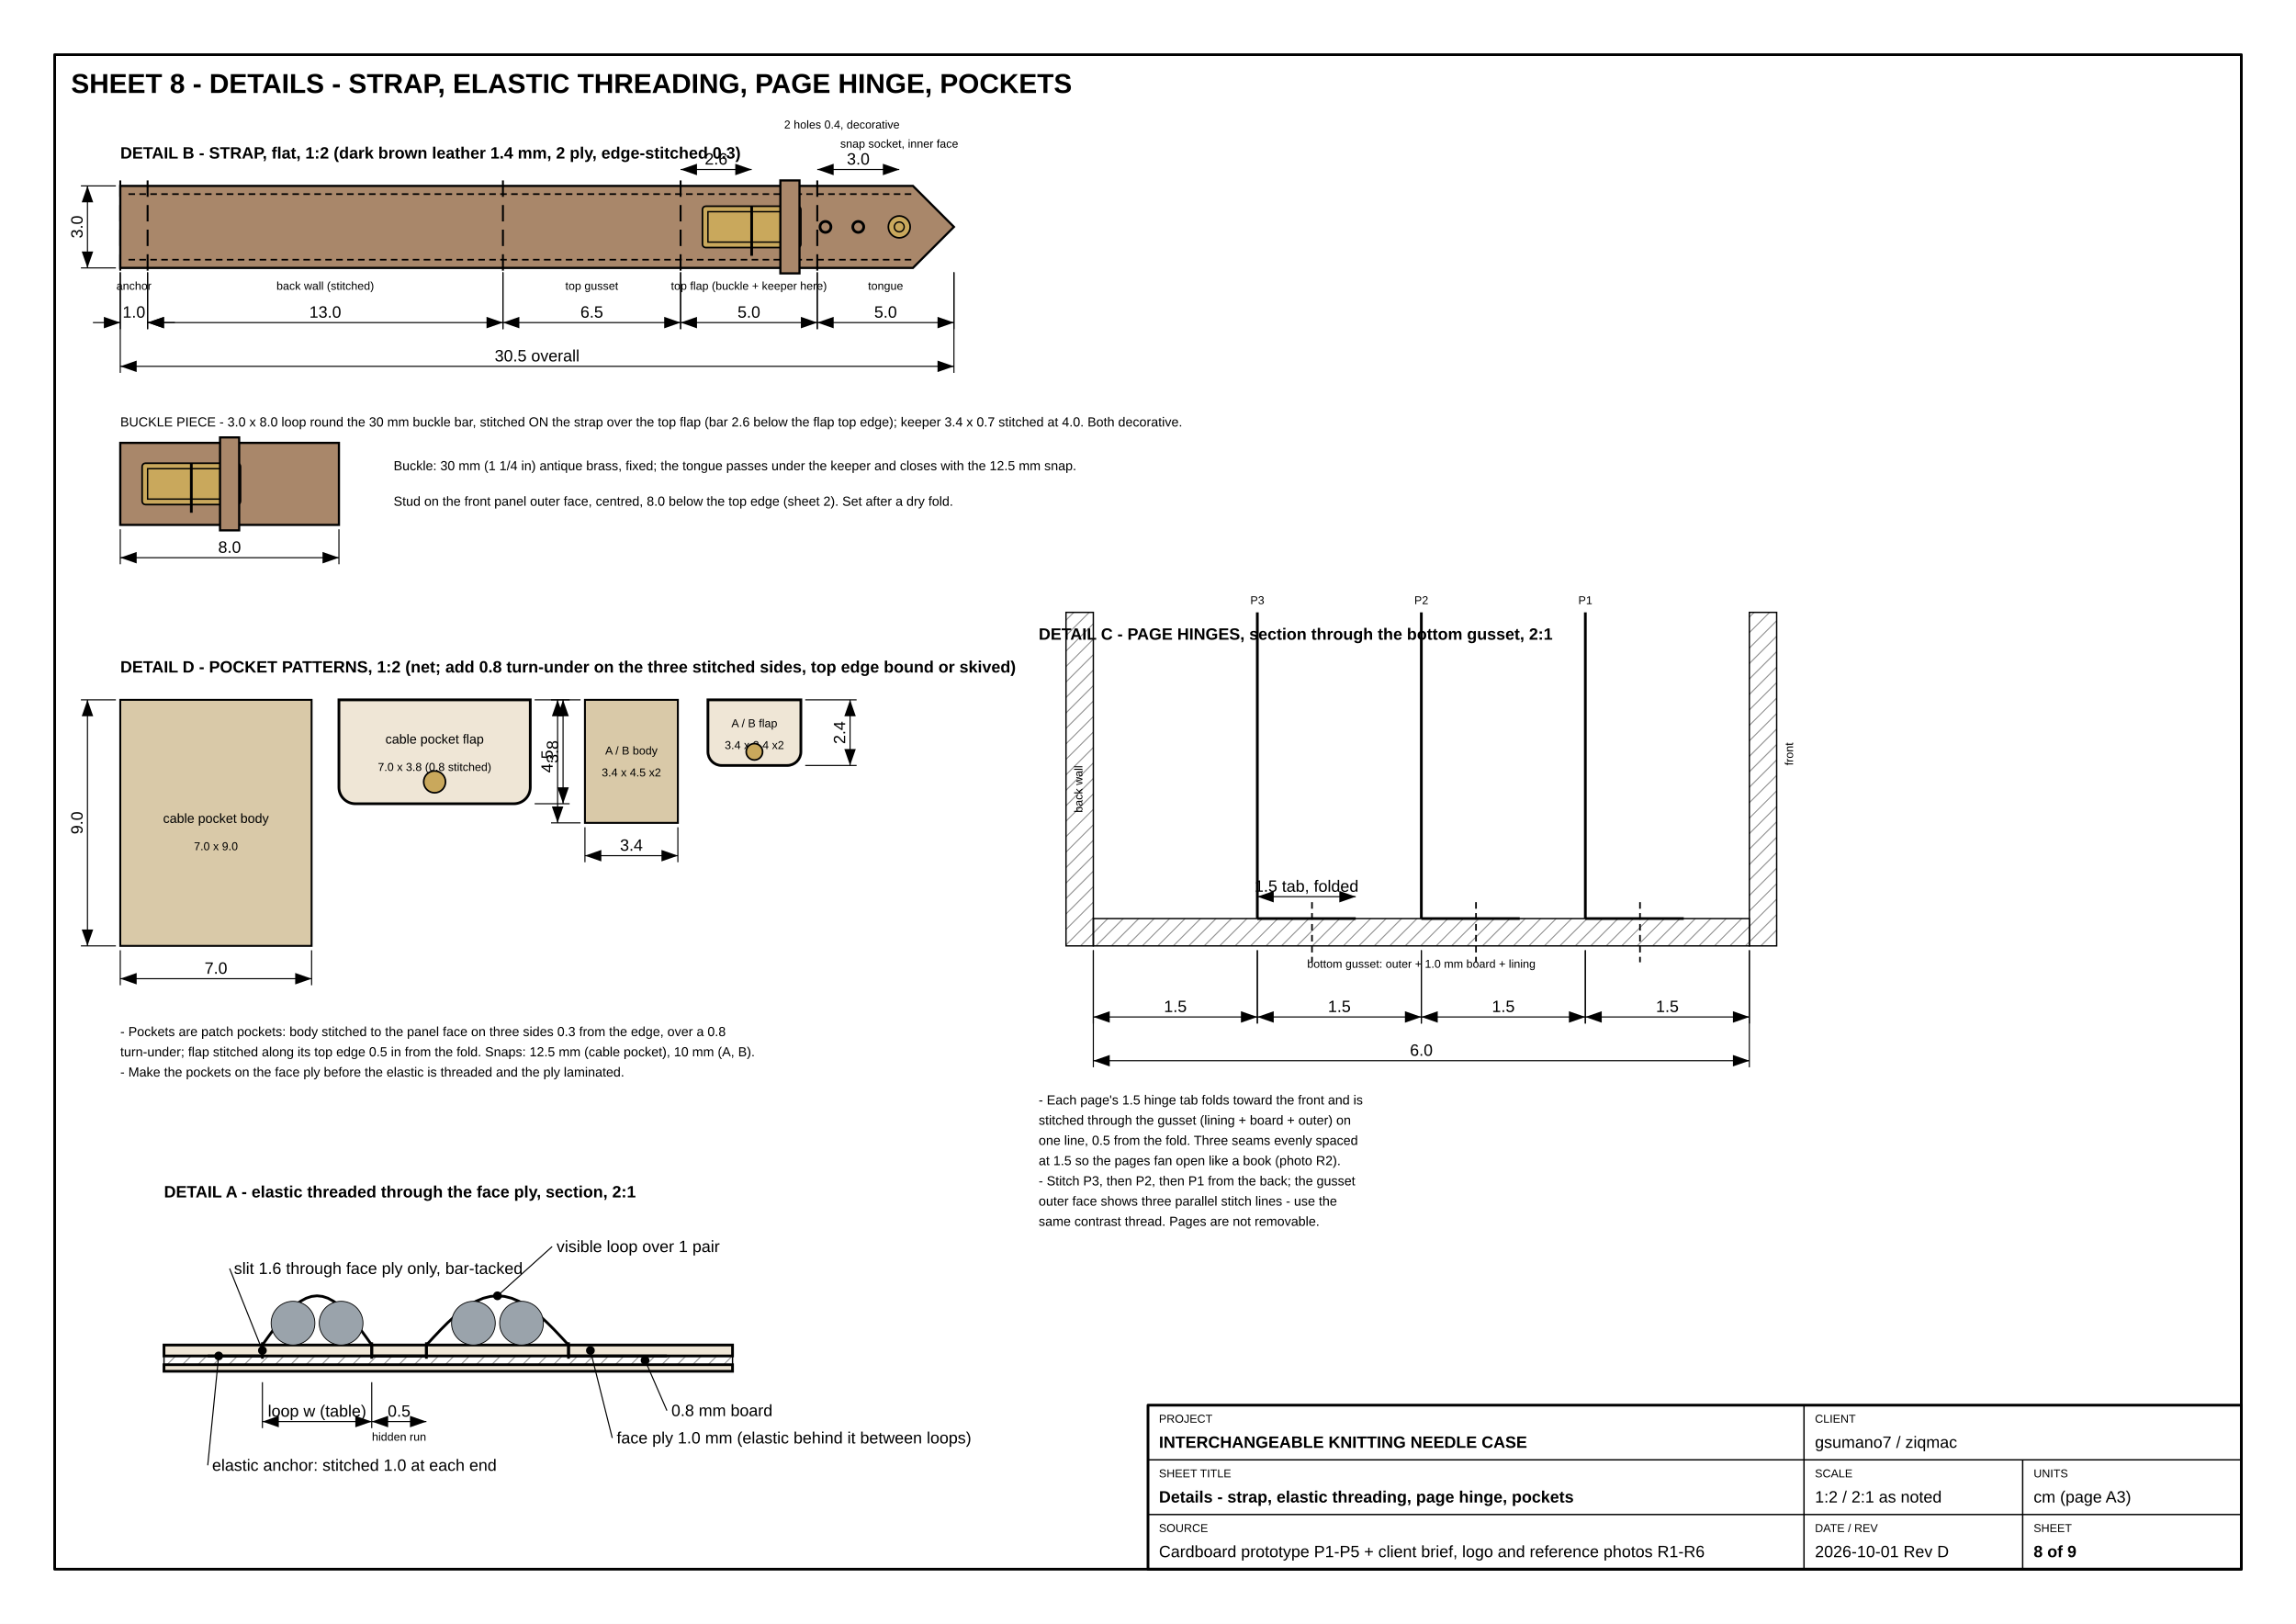
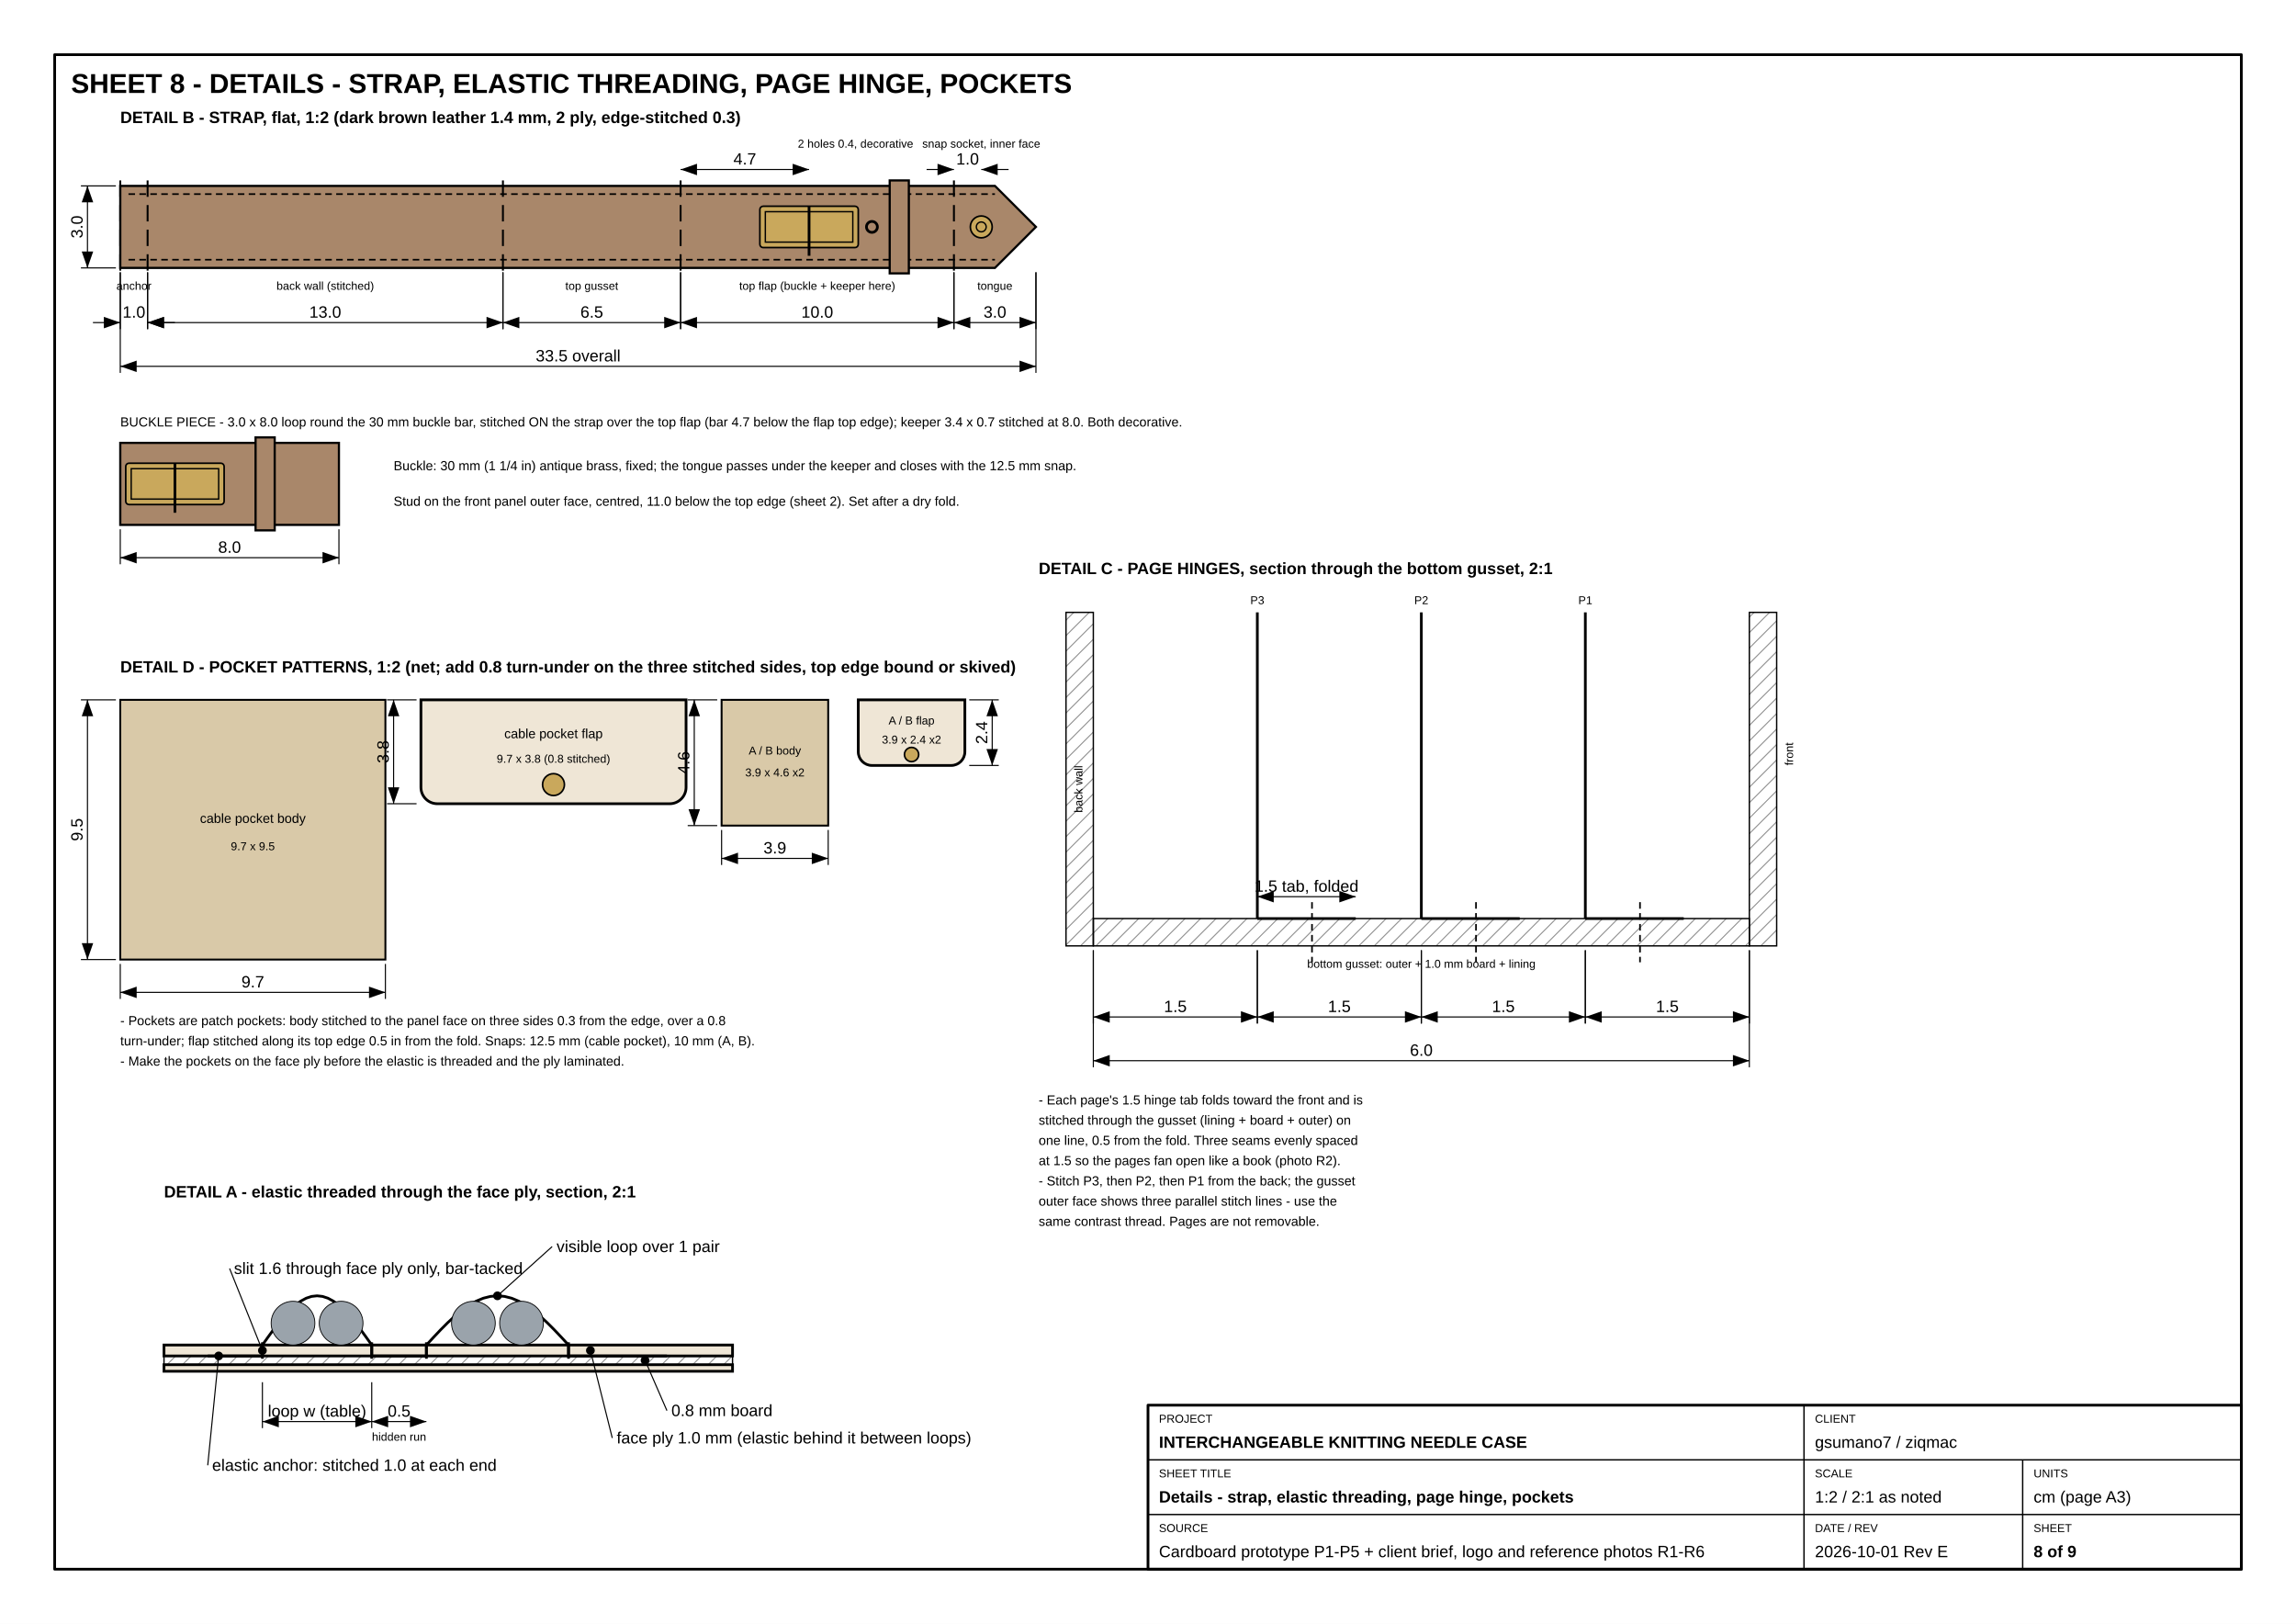
<svg xmlns="http://www.w3.org/2000/svg" width="420.0mm" height="297.0mm" viewBox="0 0 420.0 297.0" font-family="Liberation Sans, Arial, Helvetica, sans-serif">
  <style>
.cut{stroke:#000;stroke-width:0.5;fill:none;stroke-linejoin:round}
.fold{stroke:#000;stroke-width:0.35;stroke-dasharray:3,1.5;fill:none}
.stitch{stroke:#000;stroke-width:0.3;stroke-dasharray:1.2,0.8;fill:none}
.hid{stroke:#000;stroke-width:0.3;stroke-dasharray:4,1,1,1;fill:none}
.thin{stroke:#000;stroke-width:0.25;fill:none}
.dim{stroke:#000;stroke-width:0.2;fill:none}
.cl{stroke:#000;stroke-width:0.2;stroke-dasharray:8,1.5,1.5,1.5;fill:none}
.leather{fill:#efe6d6;stroke:#000;stroke-width:0.5}
.band{fill:#d9c9a8;stroke:#000;stroke-width:0.35}
.strap{fill:#a9876a;stroke:#000;stroke-width:0.4}
.brass{fill:#c9a85c;stroke:#000;stroke-width:0.3}
.elastic{fill:#cfd6dc;stroke:#000;stroke-width:0.35}
.mesh{fill:#e4e9ee;stroke:#000;stroke-width:0.35}
.needle{fill:#9aa3ab;stroke:#000;stroke-width:0.15}
.hatch{fill:url(#h45)}
.t{font-family:Liberation Sans, Arial, Helvetica, sans-serif;font-size:3px;fill:#000}
.ts{font-family:Liberation Sans, Arial, Helvetica, sans-serif;font-size:2.4px;fill:#000}
.tb{font-family:Liberation Sans, Arial, Helvetica, sans-serif;font-size:3px;font-weight:bold;fill:#000}
.tt{font-family:Liberation Sans, Arial, Helvetica, sans-serif;font-size:5px;font-weight:bold;fill:#000}
.tx{font-family:Liberation Sans, Arial, Helvetica, sans-serif;font-size:2.1px;fill:#000}
.wh{fill:#fff;stroke:none}
</style>
  <defs>
    <marker id="ar" viewBox="0 0 10 10" refX="10" refY="5" markerUnits="userSpaceOnUse" markerWidth="3" markerHeight="3" orient="auto-start-reverse">
      <path d="M0,1.5 L10,5 L0,8.5 z" fill="#000" />
    </marker>
    <marker id="dot" viewBox="0 0 10 10" refX="5" refY="5" markerUnits="userSpaceOnUse" markerWidth="2" markerHeight="2">
      <circle cx="5" cy="5" r="4" fill="#000" />
    </marker>
    <pattern id="h45" patternUnits="userSpaceOnUse" width="2" height="2" patternTransform="rotate(45)">
      <line x1="0" y1="0" x2="0" y2="2" stroke="#000" stroke-width="0.15" />
    </pattern>
  </defs>
  <rect width="420.0" height="297.0" fill="#fff" />
  <rect x="10.000" y="10.000" width="400.000" height="277.000" rx="0" class="cut" />
  <rect x="210.000" y="257.000" width="200.000" height="30.000" rx="0" class="cut" />
  <line x1="210.000" y1="267.000" x2="410.000" y2="267.000" class="thin" />
  <line x1="210.000" y1="277.000" x2="410.000" y2="277.000" class="thin" />
  <line x1="330.000" y1="257.000" x2="330.000" y2="287.000" class="thin" />
  <line x1="370.000" y1="267.000" x2="370.000" y2="287.000" class="thin" />
  <text x="212.000" y="260.200" class="tx" text-anchor="start">PROJECT</text>
  <text x="212.000" y="264.800" class="tb" text-anchor="start">INTERCHANGEABLE KNITTING NEEDLE CASE</text>
  <text x="332.000" y="260.200" class="tx" text-anchor="start">CLIENT</text>
  <text x="332.000" y="264.800" class="t" text-anchor="start">gsumano7 / ziqmac</text>
  <text x="212.000" y="270.200" class="tx" text-anchor="start">SHEET TITLE</text>
  <text x="212.000" y="274.800" class="tb" text-anchor="start">Details - strap, elastic threading, page hinge, pockets</text>
  <text x="332.000" y="270.200" class="tx" text-anchor="start">SCALE</text>
  <text x="332.000" y="274.800" class="t" text-anchor="start">1:2 / 2:1 as noted</text>
  <text x="372.000" y="270.200" class="tx" text-anchor="start">UNITS</text>
  <text x="372.000" y="274.800" class="t" text-anchor="start">cm (page A3)</text>
  <text x="212.000" y="280.200" class="tx" text-anchor="start">SOURCE</text>
  <text x="212.000" y="284.800" class="t" text-anchor="start">Cardboard prototype P1-P5 + client brief, logo and reference photos R1-R6</text>
  <text x="332.000" y="280.200" class="tx" text-anchor="start">DATE / REV</text>
-   <text x="332.000" y="284.800" class="t" text-anchor="start">2026-10-01   Rev D</text>
+   <text x="332.000" y="284.800" class="t" text-anchor="start">2026-10-01   Rev E</text>
  <text x="372.000" y="280.200" class="tx" text-anchor="start">SHEET</text>
  <text x="372.000" y="284.800" class="tb" text-anchor="start">8 of 9</text>
  <text x="13.000" y="17.000" class="tt" text-anchor="start">SHEET 8  -  DETAILS - STRAP, ELASTIC THREADING, PAGE HINGE, POCKETS</text>
-   <text x="22.000" y="29.000" class="tb" text-anchor="start">DETAIL B - STRAP, flat, 1:2 (dark brown leather 1.4 mm, 2 ply, edge-stitched 0.3)</text>
-   <path d="M22.000,34.000 L167.000,34.000 L174.500,41.500 L167.000,49.000 L22.000,49.000 Z" class="strap" />
-   <line x1="23.500" y1="35.500" x2="167.000" y2="35.500" class="stitch" />
-   <line x1="23.500" y1="47.500" x2="167.000" y2="47.500" class="stitch" />
+   <text x="22.000" y="22.500" class="tb" text-anchor="start">DETAIL B - STRAP, flat, 1:2 (dark brown leather 1.4 mm, 2 ply, edge-stitched 0.3)</text>
+   <path d="M22.000,34.000 L182.000,34.000 L189.500,41.500 L182.000,49.000 L22.000,49.000 Z" class="strap" />
+   <line x1="23.500" y1="35.500" x2="182.000" y2="35.500" class="stitch" />
+   <line x1="23.500" y1="47.500" x2="182.000" y2="47.500" class="stitch" />
  <line x1="22.000" y1="33.000" x2="22.000" y2="50.000" class="fold" />
  <text x="24.500" y="53.000" class="tx" text-anchor="middle">anchor</text>
  <line x1="27.000" y1="33.000" x2="27.000" y2="50.000" class="fold" />
  <text x="59.500" y="53.000" class="tx" text-anchor="middle">back wall (stitched)</text>
  <line x1="92.000" y1="33.000" x2="92.000" y2="50.000" class="fold" />
  <text x="108.250" y="53.000" class="tx" text-anchor="middle">top gusset</text>
  <line x1="124.500" y1="33.000" x2="124.500" y2="50.000" class="fold" />
-   <text x="137.000" y="53.000" class="tx" text-anchor="middle">top flap (buckle + keeper here)</text>
-   <line x1="149.500" y1="33.000" x2="149.500" y2="50.000" class="fold" />
-   <text x="162.000" y="53.000" class="tx" text-anchor="middle">tongue</text>
-   <circle cx="164.500" cy="41.500" r="2.000" class="brass" />
-   <circle cx="164.500" cy="41.500" r="0.900" class="thin" />
-   <circle cx="157.000" cy="41.500" r="1.000" class="cut" />
-   <circle cx="151.000" cy="41.500" r="1.000" class="cut" />
-   <text x="164.500" y="27.000" class="tx" text-anchor="middle">snap socket, inner face</text>
-   <text x="154.000" y="23.500" class="tx" text-anchor="middle">2 holes 0.4, decorative</text>
-   <rect x="128.500" y="37.720" width="18.000" height="7.560" rx="0.6" class="brass" />
-   <rect x="129.500" y="38.720" width="16.000" height="5.560" rx="0" class="thin" />
-   <line x1="137.500" y1="37.720" x2="137.500" y2="46.780" class="cut" />
-   <rect x="142.750" y="33.000" width="3.500" height="17.000" rx="0" class="strap" />
+   <text x="149.500" y="53.000" class="tx" text-anchor="middle">top flap (buckle + keeper here)</text>
+   <line x1="174.500" y1="33.000" x2="174.500" y2="50.000" class="fold" />
+   <text x="182.000" y="53.000" class="tx" text-anchor="middle">tongue</text>
+   <circle cx="179.500" cy="41.500" r="2.000" class="brass" />
+   <circle cx="179.500" cy="41.500" r="0.900" class="thin" />
+   <circle cx="159.500" cy="41.500" r="1.000" class="cut" />
+   <circle cx="153.500" cy="41.500" r="1.000" class="cut" />
+   <text x="179.500" y="27.000" class="tx" text-anchor="middle">snap socket, inner face</text>
+   <text x="156.500" y="27.000" class="tx" text-anchor="middle">2 holes 0.4, decorative</text>
+   <rect x="139.000" y="37.720" width="18.000" height="7.560" rx="0.6" class="brass" />
+   <rect x="140.000" y="38.720" width="16.000" height="5.560" rx="0" class="thin" />
+   <line x1="148.000" y1="37.720" x2="148.000" y2="46.780" class="cut" />
+   <rect x="162.750" y="33.000" width="3.500" height="17.000" rx="0" class="strap" />
  <line x1="22.000" y1="49.800" x2="22.000" y2="60.200" class="dim" />
  <line x1="27.000" y1="49.800" x2="27.000" y2="60.200" class="dim" />
  <line x1="17.000" y1="59.000" x2="22.000" y2="59.000" class="dim" marker-end="url(#ar)" />
  <line x1="27.000" y1="59.000" x2="32.000" y2="59.000" class="dim" marker-start="url(#ar)" />
  <text x="24.500" y="58.100" class="t" text-anchor="middle">1.0</text>
  <line x1="27.000" y1="49.800" x2="27.000" y2="60.200" class="dim" />
  <line x1="92.000" y1="49.800" x2="92.000" y2="60.200" class="dim" />
  <line x1="27.000" y1="59.000" x2="92.000" y2="59.000" class="dim" marker-start="url(#ar)" marker-end="url(#ar)" />
  <text x="59.500" y="58.100" class="t" text-anchor="middle">13.0</text>
  <line x1="92.000" y1="49.800" x2="92.000" y2="60.200" class="dim" />
  <line x1="124.500" y1="49.800" x2="124.500" y2="60.200" class="dim" />
  <line x1="92.000" y1="59.000" x2="124.500" y2="59.000" class="dim" marker-start="url(#ar)" marker-end="url(#ar)" />
  <text x="108.250" y="58.100" class="t" text-anchor="middle">6.5</text>
  <line x1="124.500" y1="49.800" x2="124.500" y2="60.200" class="dim" />
-   <line x1="149.500" y1="49.800" x2="149.500" y2="60.200" class="dim" />
-   <line x1="124.500" y1="59.000" x2="149.500" y2="59.000" class="dim" marker-start="url(#ar)" marker-end="url(#ar)" />
-   <text x="137.000" y="58.100" class="t" text-anchor="middle">5.0</text>
-   <line x1="149.500" y1="49.800" x2="149.500" y2="60.200" class="dim" />
  <line x1="174.500" y1="49.800" x2="174.500" y2="60.200" class="dim" />
-   <line x1="149.500" y1="59.000" x2="174.500" y2="59.000" class="dim" marker-start="url(#ar)" marker-end="url(#ar)" />
-   <text x="162.000" y="58.100" class="t" text-anchor="middle">5.0</text>
+   <line x1="124.500" y1="59.000" x2="174.500" y2="59.000" class="dim" marker-start="url(#ar)" marker-end="url(#ar)" />
+   <text x="149.500" y="58.100" class="t" text-anchor="middle">10.0</text>
+   <line x1="174.500" y1="49.800" x2="174.500" y2="60.200" class="dim" />
+   <line x1="189.500" y1="49.800" x2="189.500" y2="60.200" class="dim" />
+   <line x1="174.500" y1="59.000" x2="189.500" y2="59.000" class="dim" marker-start="url(#ar)" marker-end="url(#ar)" />
+   <text x="182.000" y="58.100" class="t" text-anchor="middle">3.0</text>
  <line x1="22.000" y1="49.800" x2="22.000" y2="68.200" class="dim" />
-   <line x1="174.500" y1="49.800" x2="174.500" y2="68.200" class="dim" />
-   <line x1="22.000" y1="67.000" x2="174.500" y2="67.000" class="dim" marker-start="url(#ar)" marker-end="url(#ar)" />
-   <text x="98.250" y="66.100" class="t" text-anchor="middle">30.5 overall</text>
+   <line x1="189.500" y1="49.800" x2="189.500" y2="68.200" class="dim" />
+   <line x1="22.000" y1="67.000" x2="189.500" y2="67.000" class="dim" marker-start="url(#ar)" marker-end="url(#ar)" />
+   <text x="105.750" y="66.100" class="t" text-anchor="middle">33.5 overall</text>
  <line x1="21.200" y1="34.000" x2="14.800" y2="34.000" class="dim" />
  <line x1="21.200" y1="49.000" x2="14.800" y2="49.000" class="dim" />
  <line x1="16.000" y1="34.000" x2="16.000" y2="49.000" class="dim" marker-start="url(#ar)" marker-end="url(#ar)" />
  <text x="15.100" y="41.500" class="t" text-anchor="middle" transform="rotate(-90 15.100 41.500)">3.0</text>
-   <line x1="149.500" y1="31.000" x2="164.500" y2="31.000" class="dim" marker-start="url(#ar)" marker-end="url(#ar)" />
-   <text x="157.000" y="30.100" class="t" text-anchor="middle">3.0</text>
-   <line x1="124.500" y1="31.000" x2="137.500" y2="31.000" class="dim" marker-start="url(#ar)" marker-end="url(#ar)" />
-   <text x="131.000" y="30.100" class="t" text-anchor="middle">2.6</text>
-   <text x="22.000" y="78.000" class="ts" text-anchor="start">BUCKLE PIECE - 3.0 x 8.0 loop round the 30 mm buckle bar, stitched ON the strap over the top flap (bar 2.6 below the flap top edge); keeper 3.4 x 0.7 stitched at 4.0. Both decorative.</text>
+   <line x1="169.500" y1="31.000" x2="174.500" y2="31.000" class="dim" marker-end="url(#ar)" />
+   <line x1="179.500" y1="31.000" x2="184.500" y2="31.000" class="dim" marker-start="url(#ar)" />
+   <text x="177.000" y="30.100" class="t" text-anchor="middle">1.0</text>
+   <line x1="124.500" y1="31.000" x2="148.000" y2="31.000" class="dim" marker-start="url(#ar)" marker-end="url(#ar)" />
+   <text x="136.250" y="30.100" class="t" text-anchor="middle">4.7</text>
+   <text x="22.000" y="78.000" class="ts" text-anchor="start">BUCKLE PIECE - 3.0 x 8.0 loop round the 30 mm buckle bar, stitched ON the strap over the top flap (bar 4.7 below the flap top edge); keeper 3.4 x 0.7 stitched at 8.0. Both decorative.</text>
  <rect x="22.000" y="81.000" width="40.000" height="15.000" rx="0" class="strap" />
-   <rect x="26.000" y="84.720" width="18.000" height="7.560" rx="0.6" class="brass" />
-   <rect x="27.000" y="85.720" width="16.000" height="5.560" rx="0" class="thin" />
-   <line x1="35.000" y1="84.720" x2="35.000" y2="93.780" class="cut" />
-   <rect x="40.250" y="80.000" width="3.500" height="17.000" rx="0" class="strap" />
+   <rect x="23.000" y="84.720" width="18.000" height="7.560" rx="0.6" class="brass" />
+   <rect x="24.000" y="85.720" width="16.000" height="5.560" rx="0" class="thin" />
+   <line x1="32.000" y1="84.720" x2="32.000" y2="93.780" class="cut" />
+   <rect x="46.750" y="80.000" width="3.500" height="17.000" rx="0" class="strap" />
  <line x1="22.000" y1="96.800" x2="22.000" y2="103.200" class="dim" />
  <line x1="62.000" y1="96.800" x2="62.000" y2="103.200" class="dim" />
  <line x1="22.000" y1="102.000" x2="62.000" y2="102.000" class="dim" marker-start="url(#ar)" marker-end="url(#ar)" />
  <text x="42.000" y="101.100" class="t" text-anchor="middle">8.0</text>
  <text x="72.000" y="86.000" class="ts" text-anchor="start">Buckle: 30 mm (1 1/4 in) antique brass, fixed; the tongue passes under the keeper and closes with the 12.5 mm snap.</text>
-   <text x="72.000" y="92.500" class="ts" text-anchor="start">Stud on the front panel outer face, centred, 8.0 below the top edge (sheet 2). Set after a dry fold.</text>
-   <text x="190.000" y="117.000" class="tb" text-anchor="start">DETAIL C - PAGE HINGES, section through the bottom gusset, 2:1</text>
+   <text x="72.000" y="92.500" class="ts" text-anchor="start">Stud on the front panel outer face, centred, 11.0 below the top edge (sheet 2). Set after a dry fold.</text>
+   <text x="190.000" y="105.000" class="tb" text-anchor="start">DETAIL C - PAGE HINGES, section through the bottom gusset, 2:1</text>
  <rect x="200.000" y="168.000" width="120.000" height="5.000" rx="0" class="hatch" />
  <rect x="200.000" y="168.000" width="120.000" height="5.000" rx="0" class="thin" />
  <rect x="195.000" y="112.000" width="5.000" height="61.000" rx="0" class="hatch" />
  <rect x="195.000" y="112.000" width="5.000" height="61.000" rx="0" class="thin" />
  <rect x="320.000" y="112.000" width="5.000" height="61.000" rx="0" class="hatch" />
  <rect x="320.000" y="112.000" width="5.000" height="61.000" rx="0" class="thin" />
  <line x1="230.000" y1="112.000" x2="230.000" y2="168.000" class="cut" />
  <line x1="230.000" y1="168.000" x2="248.000" y2="168.000" class="cut" />
  <line x1="240.000" y1="165.000" x2="240.000" y2="176.000" class="stitch" />
  <text x="230.000" y="110.500" class="tx" text-anchor="middle">P3</text>
  <line x1="260.000" y1="112.000" x2="260.000" y2="168.000" class="cut" />
  <line x1="260.000" y1="168.000" x2="278.000" y2="168.000" class="cut" />
  <line x1="270.000" y1="165.000" x2="270.000" y2="176.000" class="stitch" />
  <text x="260.000" y="110.500" class="tx" text-anchor="middle">P2</text>
  <line x1="290.000" y1="112.000" x2="290.000" y2="168.000" class="cut" />
  <line x1="290.000" y1="168.000" x2="308.000" y2="168.000" class="cut" />
  <line x1="300.000" y1="165.000" x2="300.000" y2="176.000" class="stitch" />
  <text x="290.000" y="110.500" class="tx" text-anchor="middle">P1</text>
  <text x="260.000" y="177.000" class="tx" text-anchor="middle">bottom gusset: outer + 1.0 mm board + lining</text>
  <text x="198.000" y="140.000" class="tx" text-anchor="end" transform="rotate(-90 198.000 140.000)">back wall</text>
  <text x="328.000" y="140.000" class="tx" text-anchor="start" transform="rotate(-90 328.000 140.000)">front</text>
  <line x1="200.000" y1="173.800" x2="200.000" y2="187.200" class="dim" />
  <line x1="230.000" y1="173.800" x2="230.000" y2="187.200" class="dim" />
  <line x1="200.000" y1="186.000" x2="230.000" y2="186.000" class="dim" marker-start="url(#ar)" marker-end="url(#ar)" />
  <text x="215.000" y="185.100" class="t" text-anchor="middle">1.5</text>
  <line x1="230.000" y1="173.800" x2="230.000" y2="187.200" class="dim" />
  <line x1="260.000" y1="173.800" x2="260.000" y2="187.200" class="dim" />
  <line x1="230.000" y1="186.000" x2="260.000" y2="186.000" class="dim" marker-start="url(#ar)" marker-end="url(#ar)" />
  <text x="245.000" y="185.100" class="t" text-anchor="middle">1.5</text>
  <line x1="260.000" y1="173.800" x2="260.000" y2="187.200" class="dim" />
  <line x1="290.000" y1="173.800" x2="290.000" y2="187.200" class="dim" />
  <line x1="260.000" y1="186.000" x2="290.000" y2="186.000" class="dim" marker-start="url(#ar)" marker-end="url(#ar)" />
  <text x="275.000" y="185.100" class="t" text-anchor="middle">1.5</text>
  <line x1="290.000" y1="173.800" x2="290.000" y2="187.200" class="dim" />
  <line x1="320.000" y1="173.800" x2="320.000" y2="187.200" class="dim" />
  <line x1="290.000" y1="186.000" x2="320.000" y2="186.000" class="dim" marker-start="url(#ar)" marker-end="url(#ar)" />
  <text x="305.000" y="185.100" class="t" text-anchor="middle">1.5</text>
  <line x1="200.000" y1="173.800" x2="200.000" y2="195.200" class="dim" />
  <line x1="320.000" y1="173.800" x2="320.000" y2="195.200" class="dim" />
  <line x1="200.000" y1="194.000" x2="320.000" y2="194.000" class="dim" marker-start="url(#ar)" marker-end="url(#ar)" />
  <text x="260.000" y="193.100" class="t" text-anchor="middle">6.0</text>
  <line x1="230.000" y1="164.000" x2="248.000" y2="164.000" class="dim" marker-start="url(#ar)" marker-end="url(#ar)" />
  <text x="239.000" y="163.100" class="t" text-anchor="middle">1.5 tab, folded</text>
  <text x="190.000" y="202.000" class="ts" text-anchor="start">- Each page's 1.5 hinge tab folds toward the front and is</text>
  <text x="190.000" y="205.700" class="ts" text-anchor="start">  stitched through the gusset (lining + board + outer) on</text>
  <text x="190.000" y="209.400" class="ts" text-anchor="start">  one line, 0.5 from the fold. Three seams evenly spaced</text>
  <text x="190.000" y="213.100" class="ts" text-anchor="start">  at 1.5 so the pages fan open like a book (photo R2).</text>
  <text x="190.000" y="216.800" class="ts" text-anchor="start">- Stitch P3, then P2, then P1 from the back; the gusset</text>
  <text x="190.000" y="220.500" class="ts" text-anchor="start">  outer face shows three parallel stitch lines - use the</text>
  <text x="190.000" y="224.200" class="ts" text-anchor="start">  same contrast thread. Pages are not removable.</text>
  <text x="22.000" y="123.000" class="tb" text-anchor="start">DETAIL D - POCKET PATTERNS, 1:2 (net; add 0.8 turn-under on the three stitched sides, top edge bound or skived)</text>
-   <rect x="22.000" y="128.000" width="35.000" height="45.000" rx="0" class="band" />
-   <text x="39.500" y="150.500" class="ts" text-anchor="middle">cable pocket body</text>
-   <text x="39.500" y="155.500" class="tx" text-anchor="middle">7.0 x 9.0</text>
-   <path d="M62.000,128.000 L97.000,128.000 L97.000,144.000 A3.000,3.000 0 0 1 94.000,147.000 L65.000,147.000 A3.000,3.000 0 0 1 62.000,144.000 L62.000,128.000 Z" class="leather" />
-   <text x="79.500" y="136.000" class="ts" text-anchor="middle">cable pocket flap</text>
-   <text x="79.500" y="141.000" class="tx" text-anchor="middle">7.0 x 3.8 (0.8 stitched)</text>
-   <circle cx="79.500" cy="143.000" r="2.000" class="brass" />
-   <rect x="107.000" y="128.000" width="17.000" height="22.500" rx="0" class="band" />
-   <text x="115.500" y="138.000" class="tx" text-anchor="middle">A / B body</text>
-   <text x="115.500" y="142.000" class="tx" text-anchor="middle">3.4 x 4.5 x2</text>
-   <path d="M129.500,128.000 L146.500,128.000 L146.500,137.500 A2.500,2.500 0 0 1 144.000,140.000 L132.000,140.000 A2.500,2.500 0 0 1 129.500,137.500 L129.500,128.000 Z" class="leather" />
-   <text x="138.000" y="133.000" class="tx" text-anchor="middle">A / B flap</text>
-   <text x="138.000" y="137.000" class="tx" text-anchor="middle">3.4 x 2.4 x2</text>
-   <circle cx="138.000" cy="137.500" r="1.500" class="brass" />
-   <line x1="22.000" y1="173.800" x2="22.000" y2="180.200" class="dim" />
-   <line x1="57.000" y1="173.800" x2="57.000" y2="180.200" class="dim" />
-   <line x1="22.000" y1="179.000" x2="57.000" y2="179.000" class="dim" marker-start="url(#ar)" marker-end="url(#ar)" />
-   <text x="39.500" y="178.100" class="t" text-anchor="middle">7.0</text>
+   <rect x="22.000" y="128.000" width="48.500" height="47.500" rx="0" class="band" />
+   <text x="46.250" y="150.500" class="ts" text-anchor="middle">cable pocket body</text>
+   <text x="46.250" y="155.500" class="tx" text-anchor="middle">9.7 x 9.5</text>
+   <path d="M77.000,128.000 L125.500,128.000 L125.500,144.000 A3.000,3.000 0 0 1 122.500,147.000 L80.000,147.000 A3.000,3.000 0 0 1 77.000,144.000 L77.000,128.000 Z" class="leather" />
+   <text x="101.250" y="135.000" class="ts" text-anchor="middle">cable pocket flap</text>
+   <text x="101.250" y="139.500" class="tx" text-anchor="middle">9.7 x 3.8 (0.8 stitched)</text>
+   <circle cx="101.250" cy="143.500" r="2.000" class="brass" />
+   <rect x="132.000" y="128.000" width="19.500" height="23.000" rx="0" class="band" />
+   <text x="141.750" y="138.000" class="tx" text-anchor="middle">A / B body</text>
+   <text x="141.750" y="142.000" class="tx" text-anchor="middle">3.9 x 4.6 x2</text>
+   <path d="M157.000,128.000 L176.500,128.000 L176.500,137.500 A2.500,2.500 0 0 1 174.000,140.000 L159.500,140.000 A2.500,2.500 0 0 1 157.000,137.500 L157.000,128.000 Z" class="leather" />
+   <text x="166.750" y="132.500" class="tx" text-anchor="middle">A / B flap</text>
+   <text x="166.750" y="136.000" class="tx" text-anchor="middle">3.9 x 2.4 x2</text>
+   <circle cx="166.750" cy="138.000" r="1.300" class="brass" />
+   <line x1="22.000" y1="176.300" x2="22.000" y2="182.700" class="dim" />
+   <line x1="70.500" y1="176.300" x2="70.500" y2="182.700" class="dim" />
+   <line x1="22.000" y1="181.500" x2="70.500" y2="181.500" class="dim" marker-start="url(#ar)" marker-end="url(#ar)" />
+   <text x="46.250" y="180.600" class="t" text-anchor="middle">9.7</text>
  <line x1="21.200" y1="128.000" x2="14.800" y2="128.000" class="dim" />
-   <line x1="21.200" y1="173.000" x2="14.800" y2="173.000" class="dim" />
-   <line x1="16.000" y1="128.000" x2="16.000" y2="173.000" class="dim" marker-start="url(#ar)" marker-end="url(#ar)" />
-   <text x="15.100" y="150.500" class="t" text-anchor="middle" transform="rotate(-90 15.100 150.500)">9.0</text>
-   <line x1="97.800" y1="128.000" x2="104.200" y2="128.000" class="dim" />
-   <line x1="97.800" y1="147.000" x2="104.200" y2="147.000" class="dim" />
-   <line x1="103.000" y1="128.000" x2="103.000" y2="147.000" class="dim" marker-start="url(#ar)" marker-end="url(#ar)" />
-   <text x="102.100" y="137.500" class="t" text-anchor="middle" transform="rotate(-90 102.100 137.500)">3.8</text>
-   <line x1="107.000" y1="151.300" x2="107.000" y2="157.700" class="dim" />
-   <line x1="124.000" y1="151.300" x2="124.000" y2="157.700" class="dim" />
-   <line x1="107.000" y1="156.500" x2="124.000" y2="156.500" class="dim" marker-start="url(#ar)" marker-end="url(#ar)" />
-   <text x="115.500" y="155.600" class="t" text-anchor="middle">3.4</text>
-   <line x1="106.200" y1="128.000" x2="100.800" y2="128.000" class="dim" />
-   <line x1="106.200" y1="150.500" x2="100.800" y2="150.500" class="dim" />
-   <line x1="102.000" y1="128.000" x2="102.000" y2="150.500" class="dim" marker-start="url(#ar)" marker-end="url(#ar)" />
-   <text x="101.100" y="139.250" class="t" text-anchor="middle" transform="rotate(-90 101.100 139.250)">4.5</text>
-   <line x1="147.300" y1="128.000" x2="156.700" y2="128.000" class="dim" />
-   <line x1="147.300" y1="140.000" x2="156.700" y2="140.000" class="dim" />
-   <line x1="155.500" y1="128.000" x2="155.500" y2="140.000" class="dim" marker-start="url(#ar)" marker-end="url(#ar)" />
-   <text x="154.600" y="134.000" class="t" text-anchor="middle" transform="rotate(-90 154.600 134.000)">2.4</text>
-   <text x="22.000" y="189.500" class="ts" text-anchor="start">- Pockets are patch pockets: body stitched to the panel face on three sides 0.3 from the edge, over a 0.8</text>
-   <text x="22.000" y="193.200" class="ts" text-anchor="start">  turn-under; flap stitched along its top edge 0.5 in from the fold. Snaps: 12.5 mm (cable pocket), 10 mm (A, B).</text>
-   <text x="22.000" y="196.900" class="ts" text-anchor="start">- Make the pockets on the face ply before the elastic is threaded and the ply laminated.</text>
+   <line x1="21.200" y1="175.500" x2="14.800" y2="175.500" class="dim" />
+   <line x1="16.000" y1="128.000" x2="16.000" y2="175.500" class="dim" marker-start="url(#ar)" marker-end="url(#ar)" />
+   <text x="15.100" y="151.750" class="t" text-anchor="middle" transform="rotate(-90 15.100 151.750)">9.5</text>
+   <line x1="76.200" y1="128.000" x2="70.800" y2="128.000" class="dim" />
+   <line x1="76.200" y1="147.000" x2="70.800" y2="147.000" class="dim" />
+   <line x1="72.000" y1="128.000" x2="72.000" y2="147.000" class="dim" marker-start="url(#ar)" marker-end="url(#ar)" />
+   <text x="71.100" y="137.500" class="t" text-anchor="middle" transform="rotate(-90 71.100 137.500)">3.8</text>
+   <line x1="132.000" y1="151.800" x2="132.000" y2="158.200" class="dim" />
+   <line x1="151.500" y1="151.800" x2="151.500" y2="158.200" class="dim" />
+   <line x1="132.000" y1="157.000" x2="151.500" y2="157.000" class="dim" marker-start="url(#ar)" marker-end="url(#ar)" />
+   <text x="141.750" y="156.100" class="t" text-anchor="middle">3.9</text>
+   <line x1="131.200" y1="128.000" x2="125.800" y2="128.000" class="dim" />
+   <line x1="131.200" y1="151.000" x2="125.800" y2="151.000" class="dim" />
+   <line x1="127.000" y1="128.000" x2="127.000" y2="151.000" class="dim" marker-start="url(#ar)" marker-end="url(#ar)" />
+   <text x="126.100" y="139.500" class="t" text-anchor="middle" transform="rotate(-90 126.100 139.500)">4.6</text>
+   <line x1="177.300" y1="128.000" x2="182.700" y2="128.000" class="dim" />
+   <line x1="177.300" y1="140.000" x2="182.700" y2="140.000" class="dim" />
+   <line x1="181.500" y1="128.000" x2="181.500" y2="140.000" class="dim" marker-start="url(#ar)" marker-end="url(#ar)" />
+   <text x="180.600" y="134.000" class="t" text-anchor="middle" transform="rotate(-90 180.600 134.000)">2.4</text>
+   <text x="22.000" y="187.500" class="ts" text-anchor="start">- Pockets are patch pockets: body stitched to the panel face on three sides 0.3 from the edge, over a 0.8</text>
+   <text x="22.000" y="191.200" class="ts" text-anchor="start">  turn-under; flap stitched along its top edge 0.5 in from the fold. Snaps: 12.5 mm (cable pocket), 10 mm (A, B).</text>
+   <text x="22.000" y="194.900" class="ts" text-anchor="start">- Make the pockets on the face ply before the elastic is threaded and the ply laminated.</text>
  <text x="30.000" y="219.000" class="tb" text-anchor="start">DETAIL A - elastic threaded through the face ply, section, 2:1</text>
  <rect x="30.000" y="246.000" width="104.000" height="2.000" rx="0" class="leather" />
  <rect x="30.000" y="248.000" width="104.000" height="1.600" rx="0" class="hatch" />
  <rect x="30.000" y="248.000" width="104.000" height="1.600" rx="0" class="thin" />
  <rect x="30.000" y="249.600" width="104.000" height="1.200" rx="0" class="leather" />
  <path d="M38.000,248.000 L48.000,248.000 L48.000,246.000 L49.000,244.592 L50.000,243.219 L51.000,241.914 L52.000,240.710 L53.000,239.636 L54.000,238.719 L55.000,237.981 L56.000,237.440 L57.000,237.111 L58.000,237.000 L59.000,237.111 L60.000,237.440 L61.000,237.981 L62.000,238.719 L63.000,239.636 L64.000,240.710 L65.000,241.914 L66.000,243.219 L67.000,244.592 L68.000,246.000 L68.000,248.000 L78.000,248.000 L78.000,246.000 L79.300,244.592 L80.600,243.219 L81.900,241.914 L83.200,240.710 L84.500,239.636 L85.800,238.719 L87.100,237.981 L88.400,237.440 L89.700,237.111 L91.000,237.000 L92.300,237.111 L93.600,237.440 L94.900,237.981 L96.200,238.719 L97.500,239.636 L98.800,240.710 L100.100,241.914 L101.400,243.219 L102.700,244.592 L104.000,246.000 L104.000,248.000 L122.000,248.000" class="cut" />
  <path d="M38.00,248.00 L122.00,248.00" class="dim" />
  <line x1="48.000" y1="245.500" x2="48.000" y2="248.500" class="cut" stroke-width="1.2" />
  <line x1="68.000" y1="245.500" x2="68.000" y2="248.500" class="cut" stroke-width="1.2" />
  <circle cx="53.600" cy="242.000" r="4.000" class="needle" />
  <circle cx="62.400" cy="242.000" r="4.000" class="needle" />
  <line x1="78.000" y1="245.500" x2="78.000" y2="248.500" class="cut" stroke-width="1.2" />
  <line x1="104.000" y1="245.500" x2="104.000" y2="248.500" class="cut" stroke-width="1.2" />
  <circle cx="86.600" cy="242.000" r="4.000" class="needle" />
  <circle cx="95.400" cy="242.000" r="4.000" class="needle" />
  <line x1="48.000" y1="252.800" x2="48.000" y2="261.200" class="dim" />
  <line x1="68.000" y1="252.800" x2="68.000" y2="261.200" class="dim" />
  <line x1="48.000" y1="260.000" x2="68.000" y2="260.000" class="dim" marker-start="url(#ar)" marker-end="url(#ar)" />
  <text x="58.000" y="259.100" class="t" text-anchor="middle">loop w (table)</text>
  <line x1="68.000" y1="260.000" x2="78.000" y2="260.000" class="dim" marker-start="url(#ar)" marker-end="url(#ar)" />
  <text x="73.000" y="259.100" class="t" text-anchor="middle">0.5</text>
  <text x="73.000" y="263.500" class="tx" text-anchor="middle">hidden run</text>
  <line x1="91.000" y1="237.000" x2="101.000" y2="228.000" class="dim" marker-start="url(#dot)" />
  <text x="101.800" y="229.000" class="t" text-anchor="start">visible loop over 1 pair</text>
  <line x1="48.000" y1="247.000" x2="42.000" y2="232.000" class="dim" marker-start="url(#dot)" />
  <text x="42.800" y="233.000" class="t" text-anchor="start">slit 1.6 through face ply only, bar-tacked</text>
  <line x1="118.000" y1="248.800" x2="122.000" y2="258.000" class="dim" marker-start="url(#dot)" />
  <text x="122.800" y="259.000" class="t" text-anchor="start">0.8 mm board</text>
  <line x1="108.000" y1="247.000" x2="112.000" y2="263.000" class="dim" marker-start="url(#dot)" />
  <text x="112.800" y="264.000" class="t" text-anchor="start">face ply 1.0 mm (elastic behind it between loops)</text>
  <line x1="40.000" y1="248.000" x2="38.000" y2="268.000" class="dim" marker-start="url(#dot)" />
  <text x="38.800" y="269.000" class="t" text-anchor="start">elastic anchor: stitched 1.0 at each end</text>
</svg>
